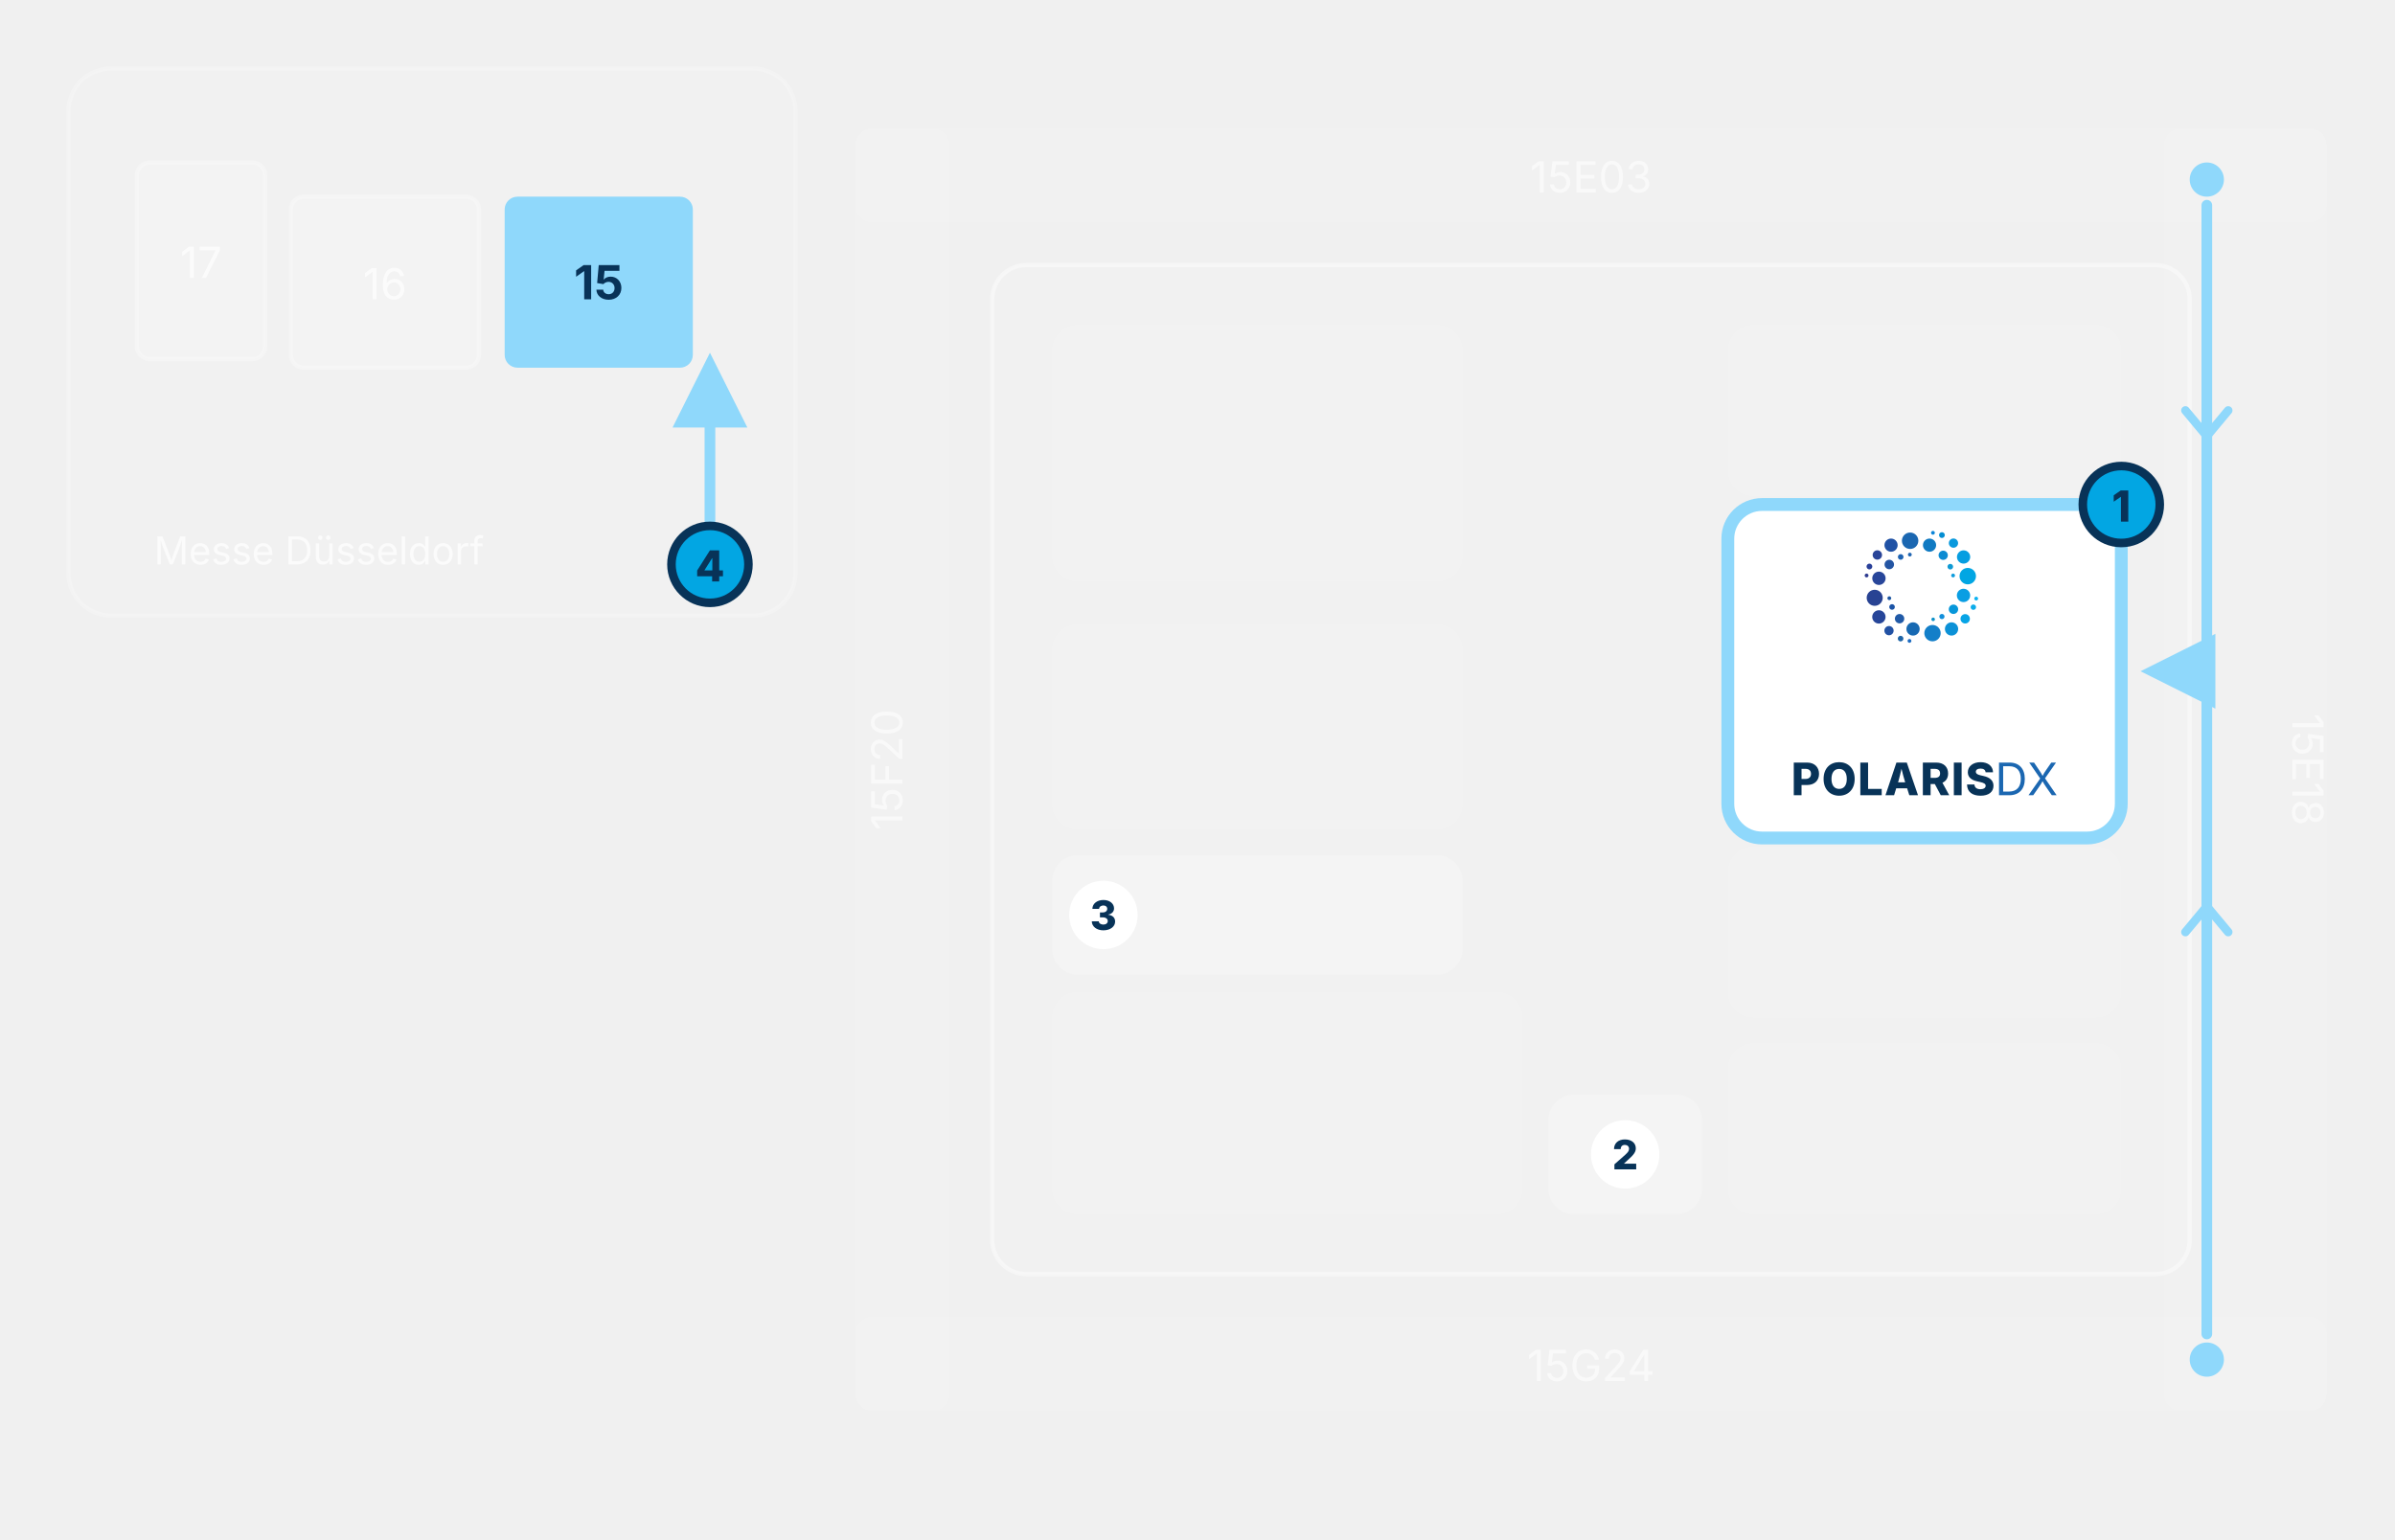
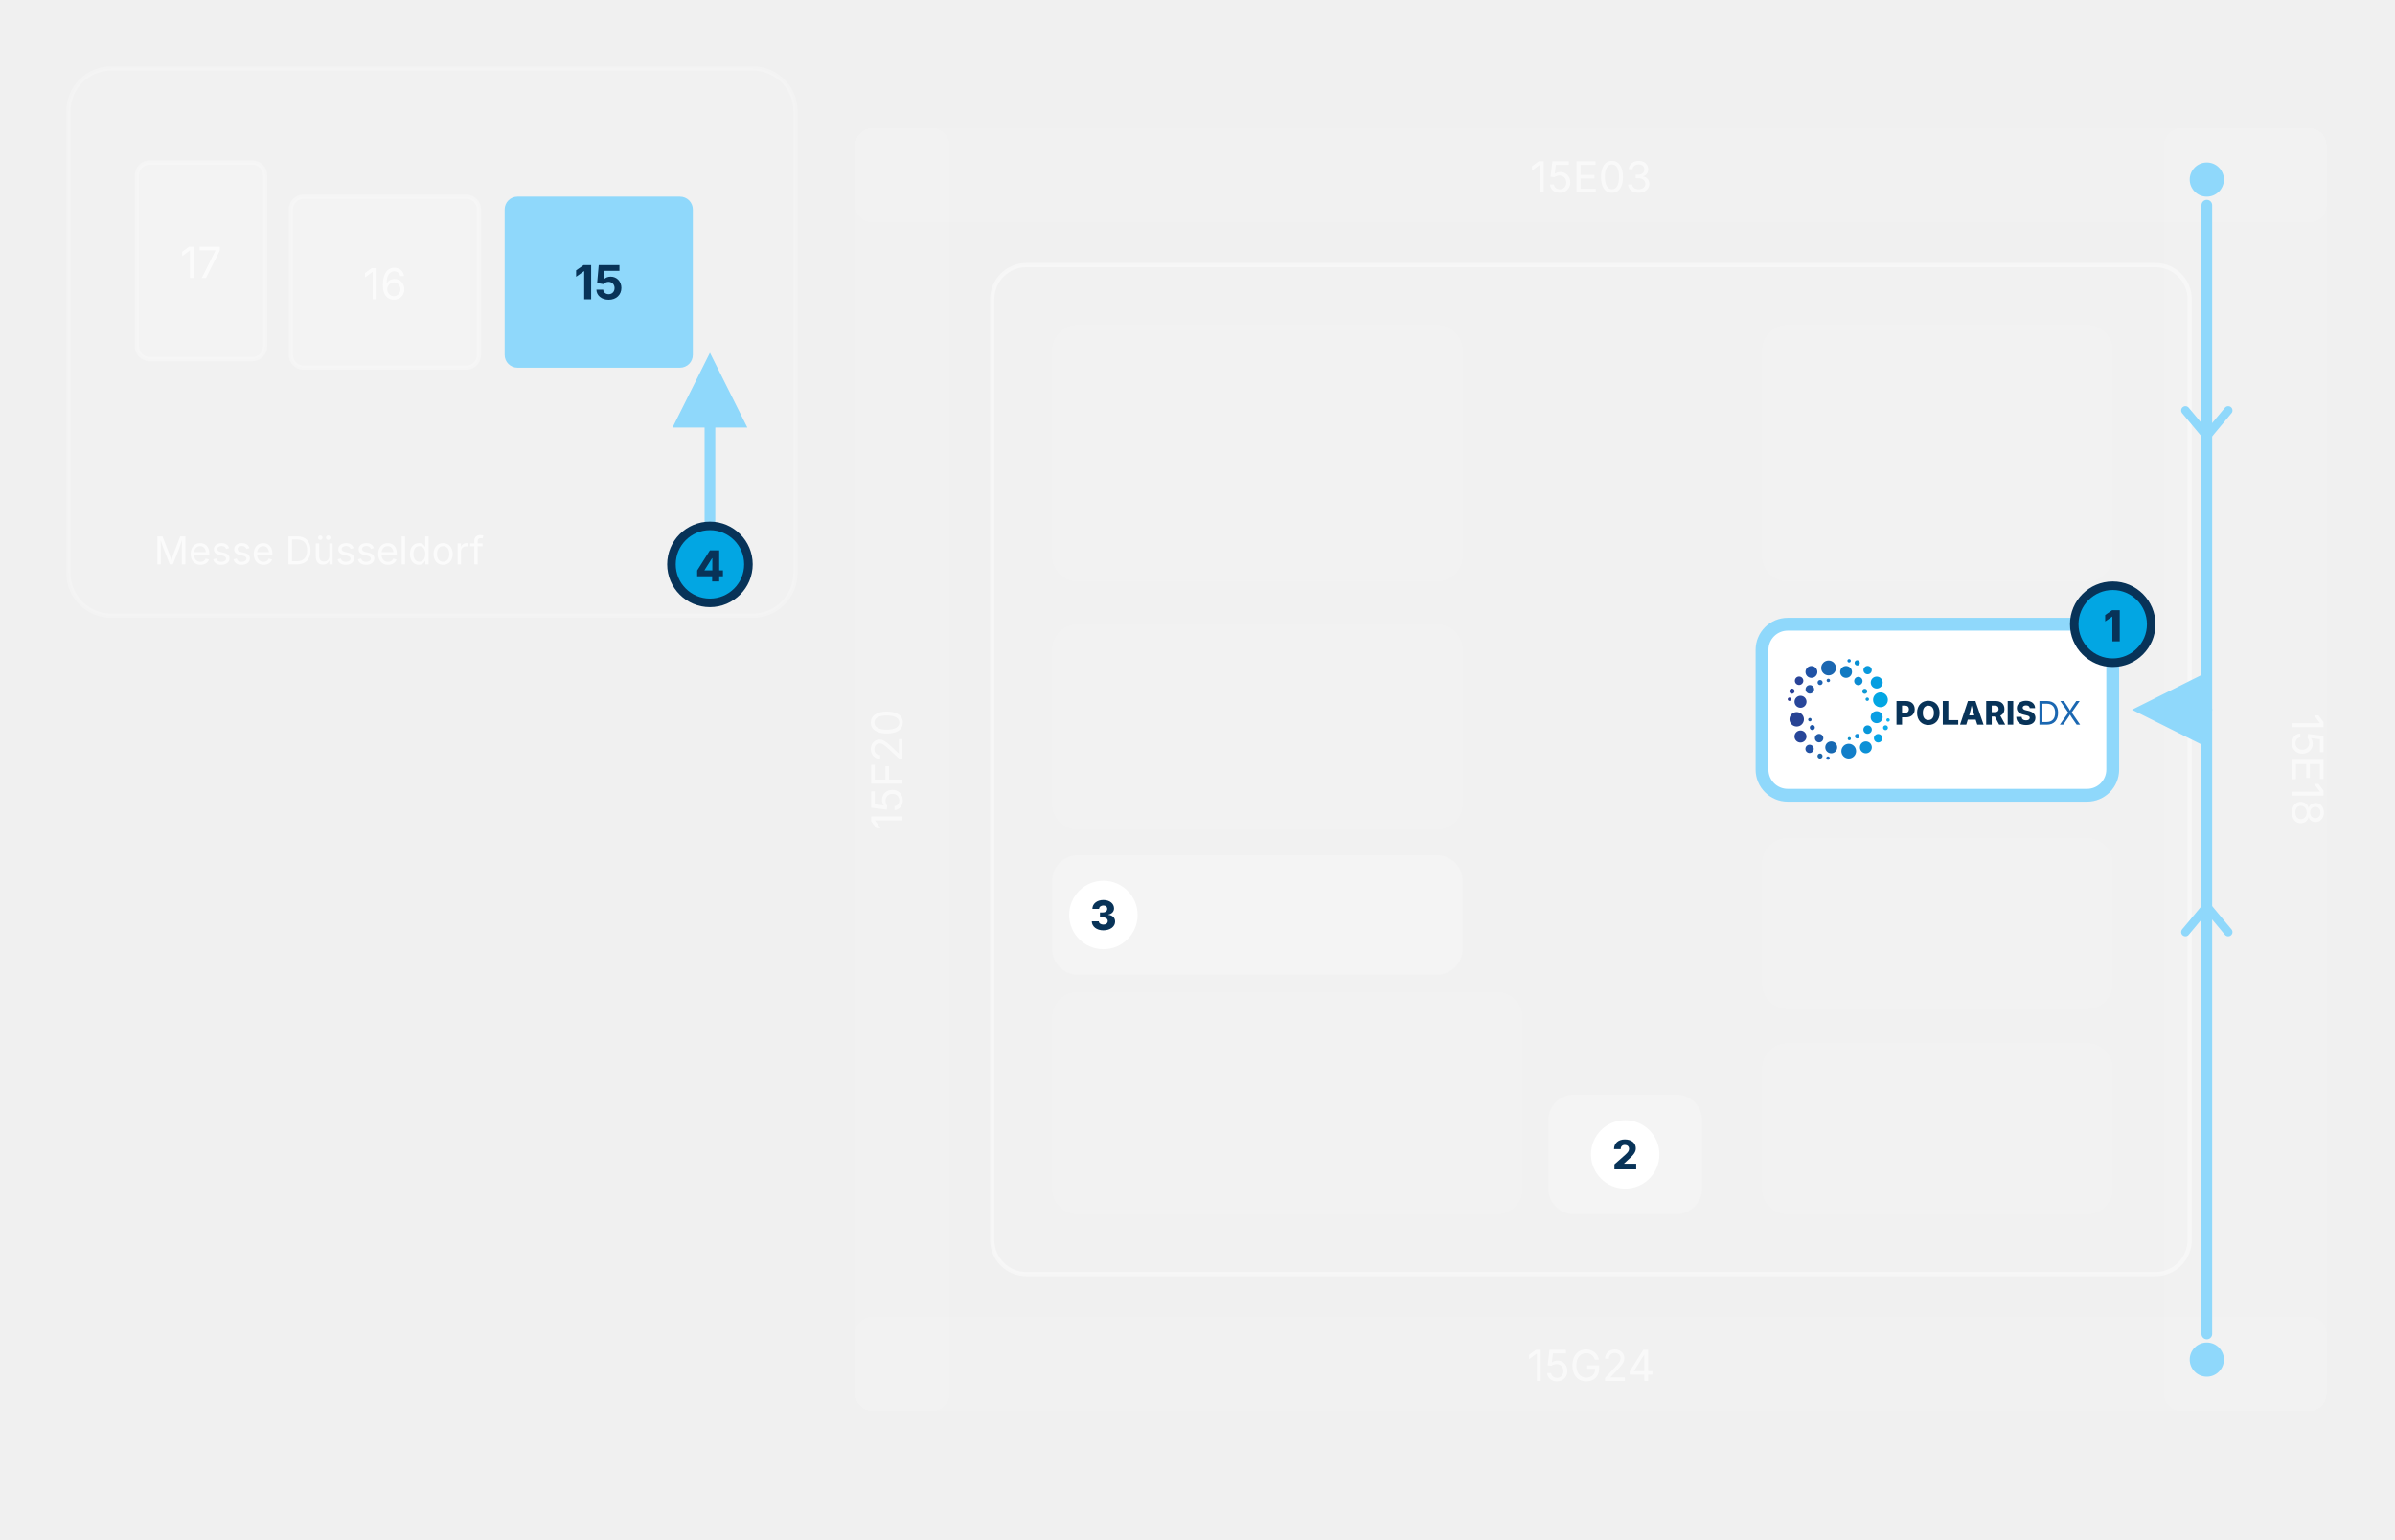
<svg xmlns="http://www.w3.org/2000/svg" viewBox="0 0 560 360" font-family="Inter, system-ui, sans-serif">
  <defs>
    <marker id="a" viewBox="0 0 10 10" refX="8" refY="5" markerWidth="7" markerHeight="7" orient="auto-start-reverse">
      <path d="M0 0 10 5 0 10z" fill="#8fd8fb" />
    </marker>
  </defs>
  <g transform="translate(16 16)">
    <rect width="170" height="128" rx="10" fill="#ffffff0f" stroke="#ffffff33" />
    <g fill="#ffffff26" stroke="#ffffff40">
      <rect x="16" y="22" width="30" height="46" rx="3" />
      <rect x="52" y="30" width="44" height="40" rx="3" />
    </g>
    <rect x="102" y="30" width="44" height="40" rx="3" fill="#8fd8fb" />
    <g fill="#ffffffb3" font-size="10" text-anchor="middle">
      <text x="31" y="49">17</text>
      <text x="74" y="54">16</text>
    </g>
    <text x="124" y="54" fill="#083358" font-size="11" font-weight="700" text-anchor="middle">15</text>
    <path d="M150 112 V 70" fill="none" stroke="#8fd8fb" stroke-width="2.5" marker-end="url(#a)" />
    <circle cx="150" cy="116" r="9" fill="#02a6e3" stroke="#083358" stroke-width="2" />
    <text x="150" y="120" fill="#083358" font-size="10" font-weight="800" text-anchor="middle">4</text>
    <text x="20" y="116" fill="#ffffffb3" font-size="9">Messe Düsseldorf</text>
  </g>
  <g fill="#ffffff12">
    <rect x="200" y="30" width="344" height="22" rx="4" />
    <rect x="200" y="308" width="344" height="22" rx="4" />
    <rect x="200" y="30" width="22" height="300" rx="4" />
    <rect x="506" y="30" width="38" height="300" rx="4" />
  </g>
  <g fill="#ffffff99" font-size="10" text-anchor="middle">
    <text x="372" y="45">15E03</text>
    <text x="372" y="323">15G24</text>
    <text x="211" y="180" transform="rotate(-90 211 180)">15F20</text>
    <text x="536" y="180" transform="rotate(90 536 180)">15E18</text>
  </g>
  <rect x="232" y="62" width="280" height="236" rx="8" fill="#ffffff14" stroke="#ffffff66" />
  <g fill="#ffffff14">
    <rect x="246" y="76" width="96" height="60" rx="6" />
    <rect x="246" y="146" width="96" height="48" rx="6" />
    <rect x="246" y="232" width="110" height="52" rx="6" />
-     <rect x="404" y="76" width="92" height="40" rx="6" />
-     <rect x="404" y="198" width="92" height="40" rx="6" />
-     <rect x="404" y="244" width="92" height="40" rx="6" />
+     <rect x="412" y="76" width="82" height="60" rx="6" />
+     <rect x="412" y="196" width="82" height="40" rx="6" />
+     <rect x="412" y="244" width="82" height="40" rx="6" />
  </g>
  <rect x="246" y="200" width="96" height="28" rx="6" fill="#ffffff2e" />
  <circle cx="258" cy="214" r="8" fill="#fff" />
  <text x="258" y="217.5" fill="#083358" font-size="9.5" font-weight="800" text-anchor="middle">3</text>
  <rect x="362" y="256" width="36" height="28" rx="6" fill="#ffffff2e" />
  <circle cx="380" cy="270" r="8" fill="#fff" />
  <text x="380" y="273.5" fill="#083358" font-size="9.5" font-weight="800" text-anchor="middle">2</text>
-   <rect x="404" y="118" width="92" height="78" rx="8" fill="#fff" stroke="#8fd8fb" stroke-width="3" />
-   <g transform="translate(436 124) scale(0.3)">
+   <rect x="412" y="146" width="82" height="40" rx="6" fill="#fff" stroke="#8fd8fb" stroke-width="3" />
+   <g transform="translate(418 154) scale(0.27)">
    <circle cx="35.42" cy="8.25" r="6.41" fill="#1b67b1" />
    <circle cx="80.34" cy="35.84" r="6.41" fill="#02a6e3" />
    <circle cx="52.86" cy="80.30" r="6.38" fill="#137fc9" />
    <circle cx="7.81" cy="52.73" r="6.26" fill="#284393" />
    <circle cx="11.11" cy="37.52" r="5.20" fill="#28469a" />
    <circle cx="11.08" cy="67.64" r="5.20" fill="#274699" />
    <circle cx="77.04" cy="50.88" r="5.20" fill="#0a9ee3" />
    <circle cx="37.70" cy="77.02" r="5.17" fill="#1769b2" />
    <circle cx="67.70" cy="77.02" r="5.17" fill="#0c91d7" />
    <circle cx="77.09" cy="20.90" r="5.17" fill="#069ee1" />
    <circle cx="20.55" cy="11.69" r="5.14" fill="#2052a5" />
    <circle cx="50.55" cy="11.69" r="5.14" fill="#107ac2" />
    <circle cx="19.18" cy="26.77" r="3.70" fill="#2455a3" />
    <circle cx="9.87" cy="19.34" r="3.66" fill="#294498" />
    <circle cx="27.20" cy="69.02" r="3.66" fill="#215aa7" />
    <circle cx="69.20" cy="61.67" r="3.66" fill="#0797da" />
    <circle cx="78.34" cy="69.11" r="3.66" fill="#07a4e6" />
    <circle cx="18.96" cy="78.34" r="3.61" fill="#2252a4" />
    <circle cx="61.20" cy="19.58" r="3.61" fill="#0c8bd2" />
    <circle cx="69.20" cy="10.10" r="3.61" fill="#0999dd" />
    <circle cx="3.70" cy="28.34" r="2.26" fill="#294099" />
    <circle cx="60.20" cy="3.84" r="2.26" fill="#058ed2" />
    <circle cx="21.33" cy="59.88" r="2.19" fill="#1c54a6" />
    <circle cx="28.07" cy="20.88" r="2.19" fill="#1e63b2" />
    <circle cx="28.00" cy="84.55" r="2.19" fill="#1d64a6" />
    <circle cx="66.73" cy="28.47" r="2.19" fill="#0f9ad4" />
    <circle cx="84.70" cy="60.05" r="2.11" fill="#0cacea" />
    <circle cx="60.20" cy="67.34" r="2.03" fill="#128fdb" />
    <circle cx="1.49" cy="35.34" r="1.49" fill="#2e3b90" />
    <circle cx="19.20" cy="53.05" r="1.49" fill="#1c55a0" />
    <circle cx="35.20" cy="19.05" r="1.49" fill="#2166b2" />
    <circle cx="34.91" cy="86.34" r="1.49" fill="#1d6bc1" />
    <circle cx="53.20" cy="2.05" r="1.49" fill="#0c85d8" />
    <circle cx="68.91" cy="35.34" r="1.49" fill="#0e9cdc" />
    <circle cx="86.91" cy="53.34" r="1.49" fill="#0cb3f2" />
    <circle cx="53.37" cy="69.52" r="1.38" fill="#0c90c9" />
  </g>
-   <text x="450" y="186" font-size="10.5" font-weight="800" text-anchor="middle" fill="#083358" letter-spacing=".3">POLARIS<tspan font-weight="400" fill="#1b67b1">DX</tspan>
+   <text x="443" y="169.5" font-size="7.6" font-weight="800" fill="#083358">POLARIS<tspan font-weight="400" fill="#1b67b1">DX</tspan>
  </text>
-   <circle cx="496" cy="118" r="9" fill="#02a6e3" stroke="#083358" stroke-width="2" />
-   <text x="496" y="122" fill="#083358" font-size="10" font-weight="800" text-anchor="middle">1</text>
+   <circle cx="494" cy="146" r="9" fill="#02a6e3" stroke="#083358" stroke-width="2" />
+   <text x="494" y="150" fill="#083358" font-size="10" font-weight="800" text-anchor="middle">1</text>
  <g fill="none" stroke="#8fd8fb" stroke-width="2.5" stroke-linecap="round" stroke-linejoin="round">
    <path d="M516 48 V 312" />
-     <path d="M516 157 H 504" marker-end="url(#a)" />
+     <path d="M516 166 H 502" marker-end="url(#a)" />
    <path d="M511 96 l5 6 5-6M511 218 l5-6 5 6" stroke-width="2" />
  </g>
  <g fill="#8fd8fb">
    <circle cx="516" cy="42" r="4" />
    <circle cx="516" cy="318" r="4" />
  </g>
</svg>
